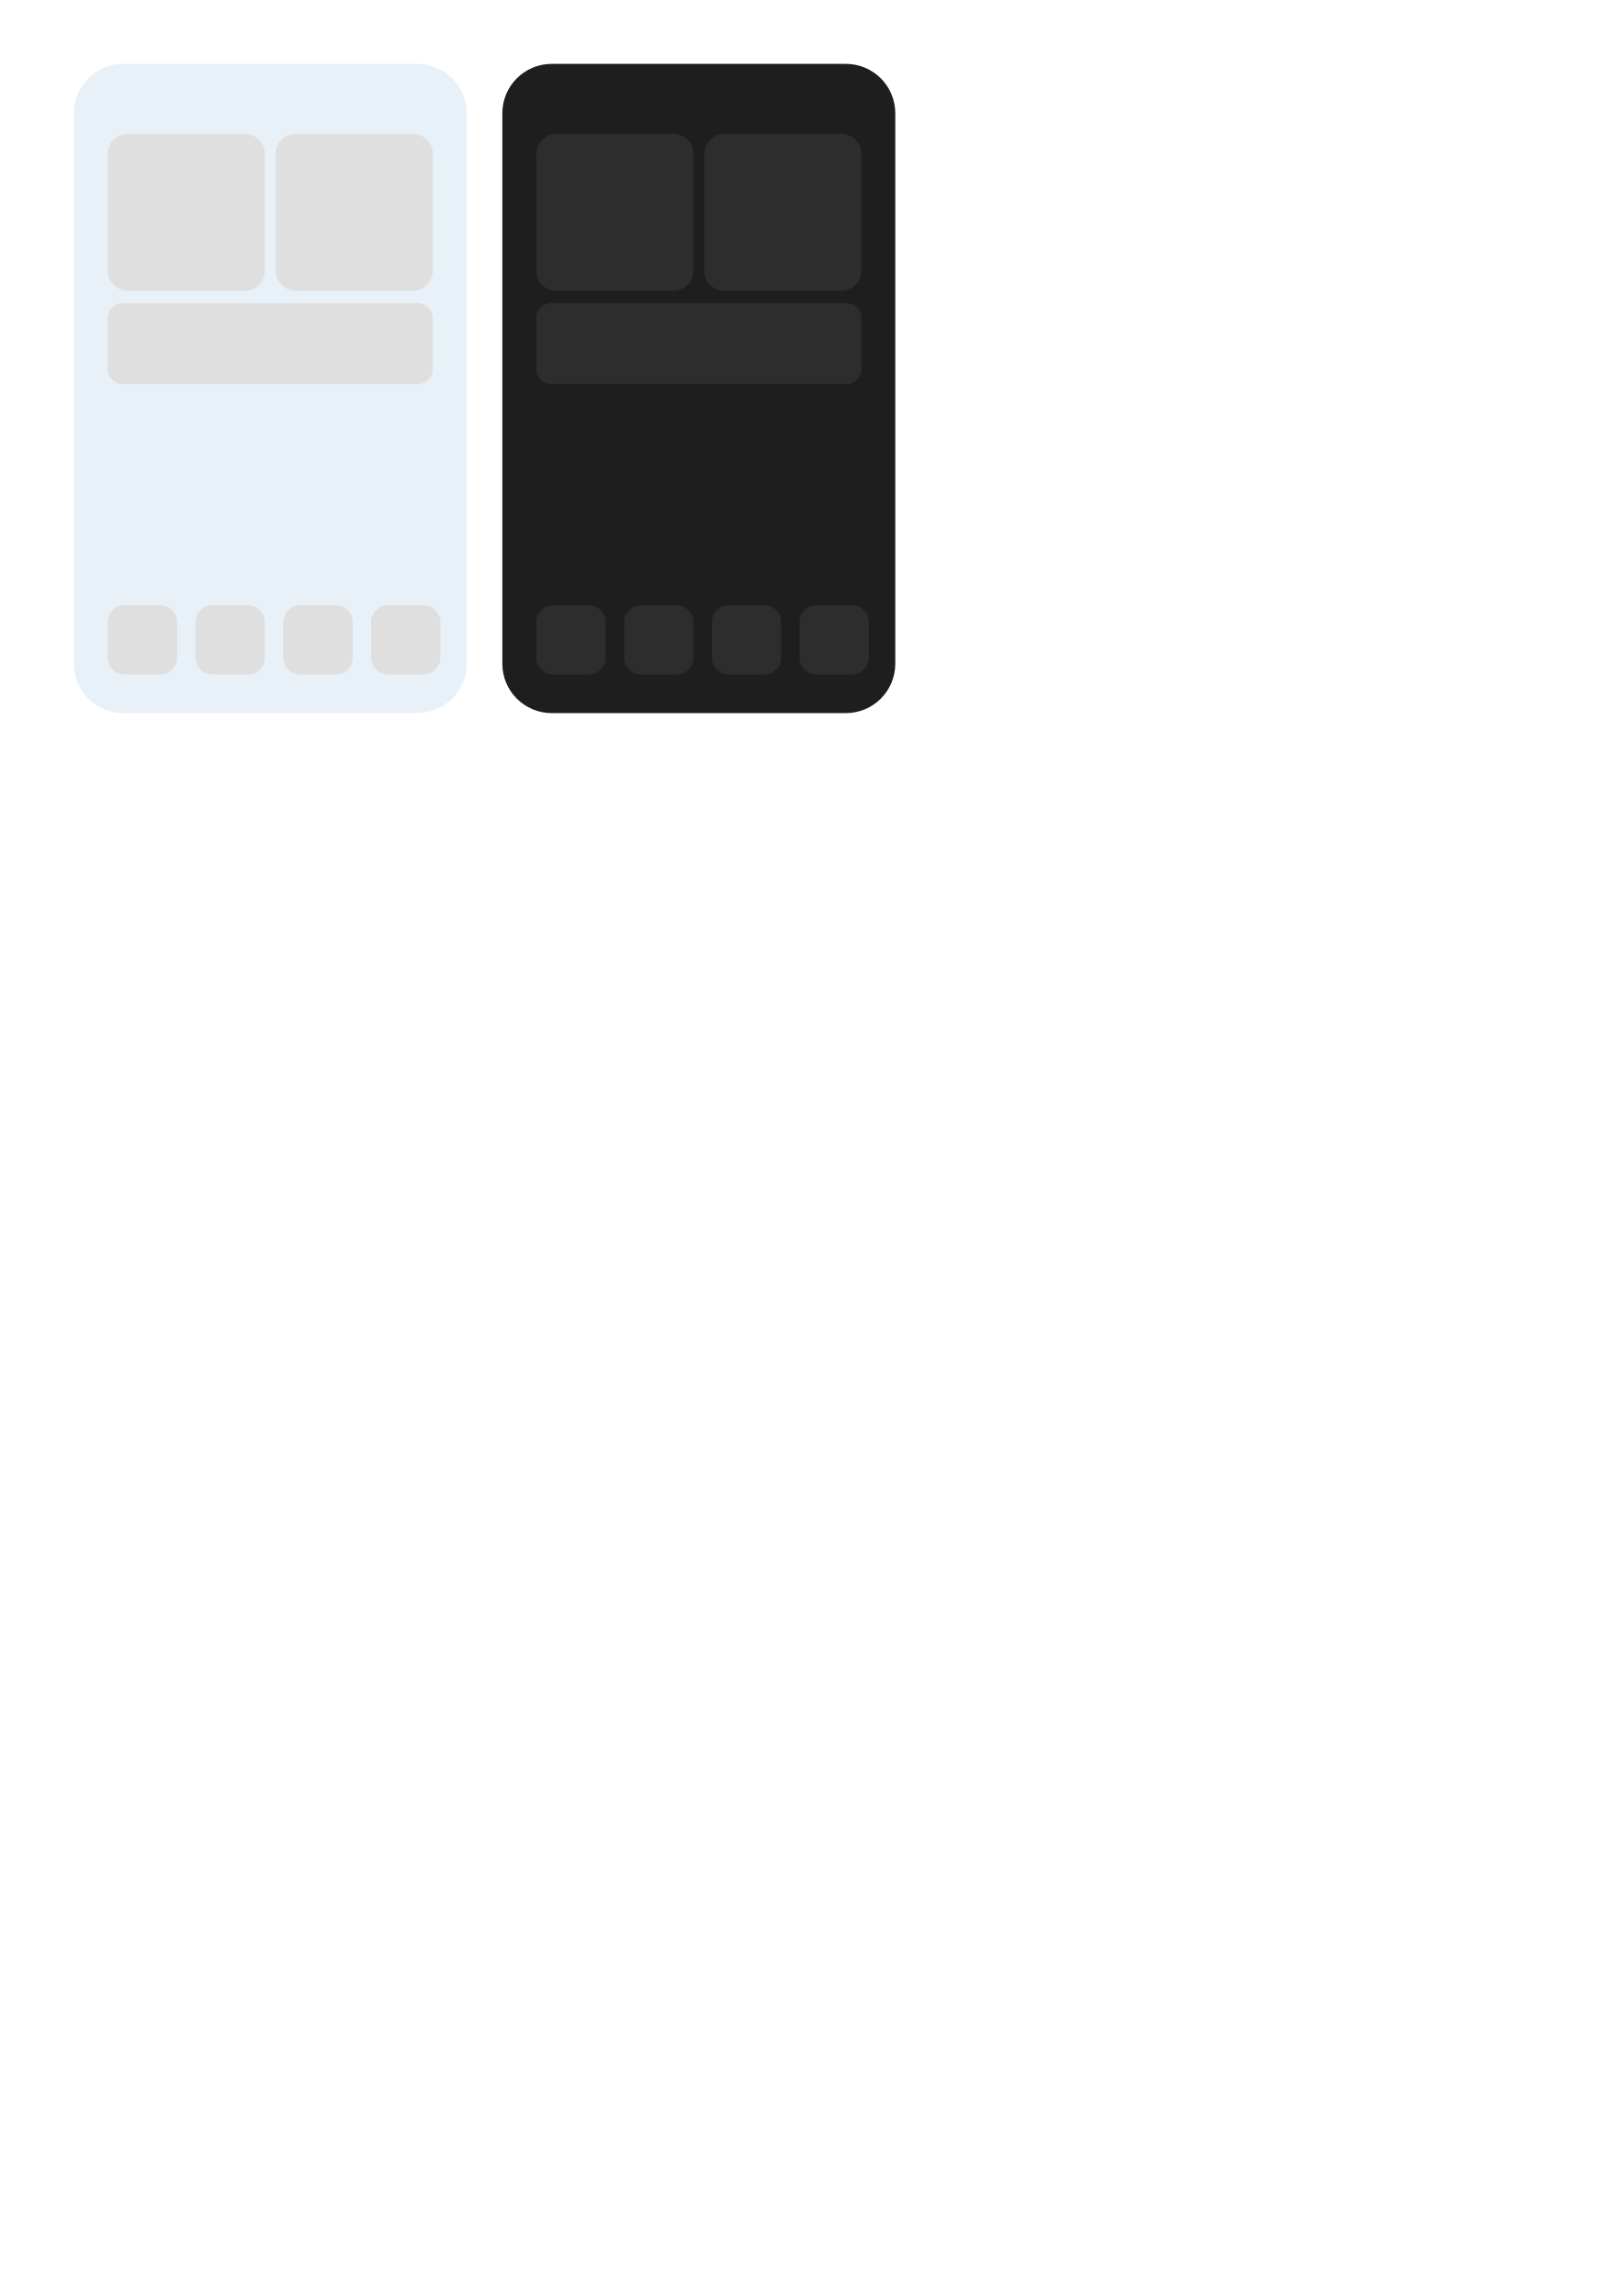
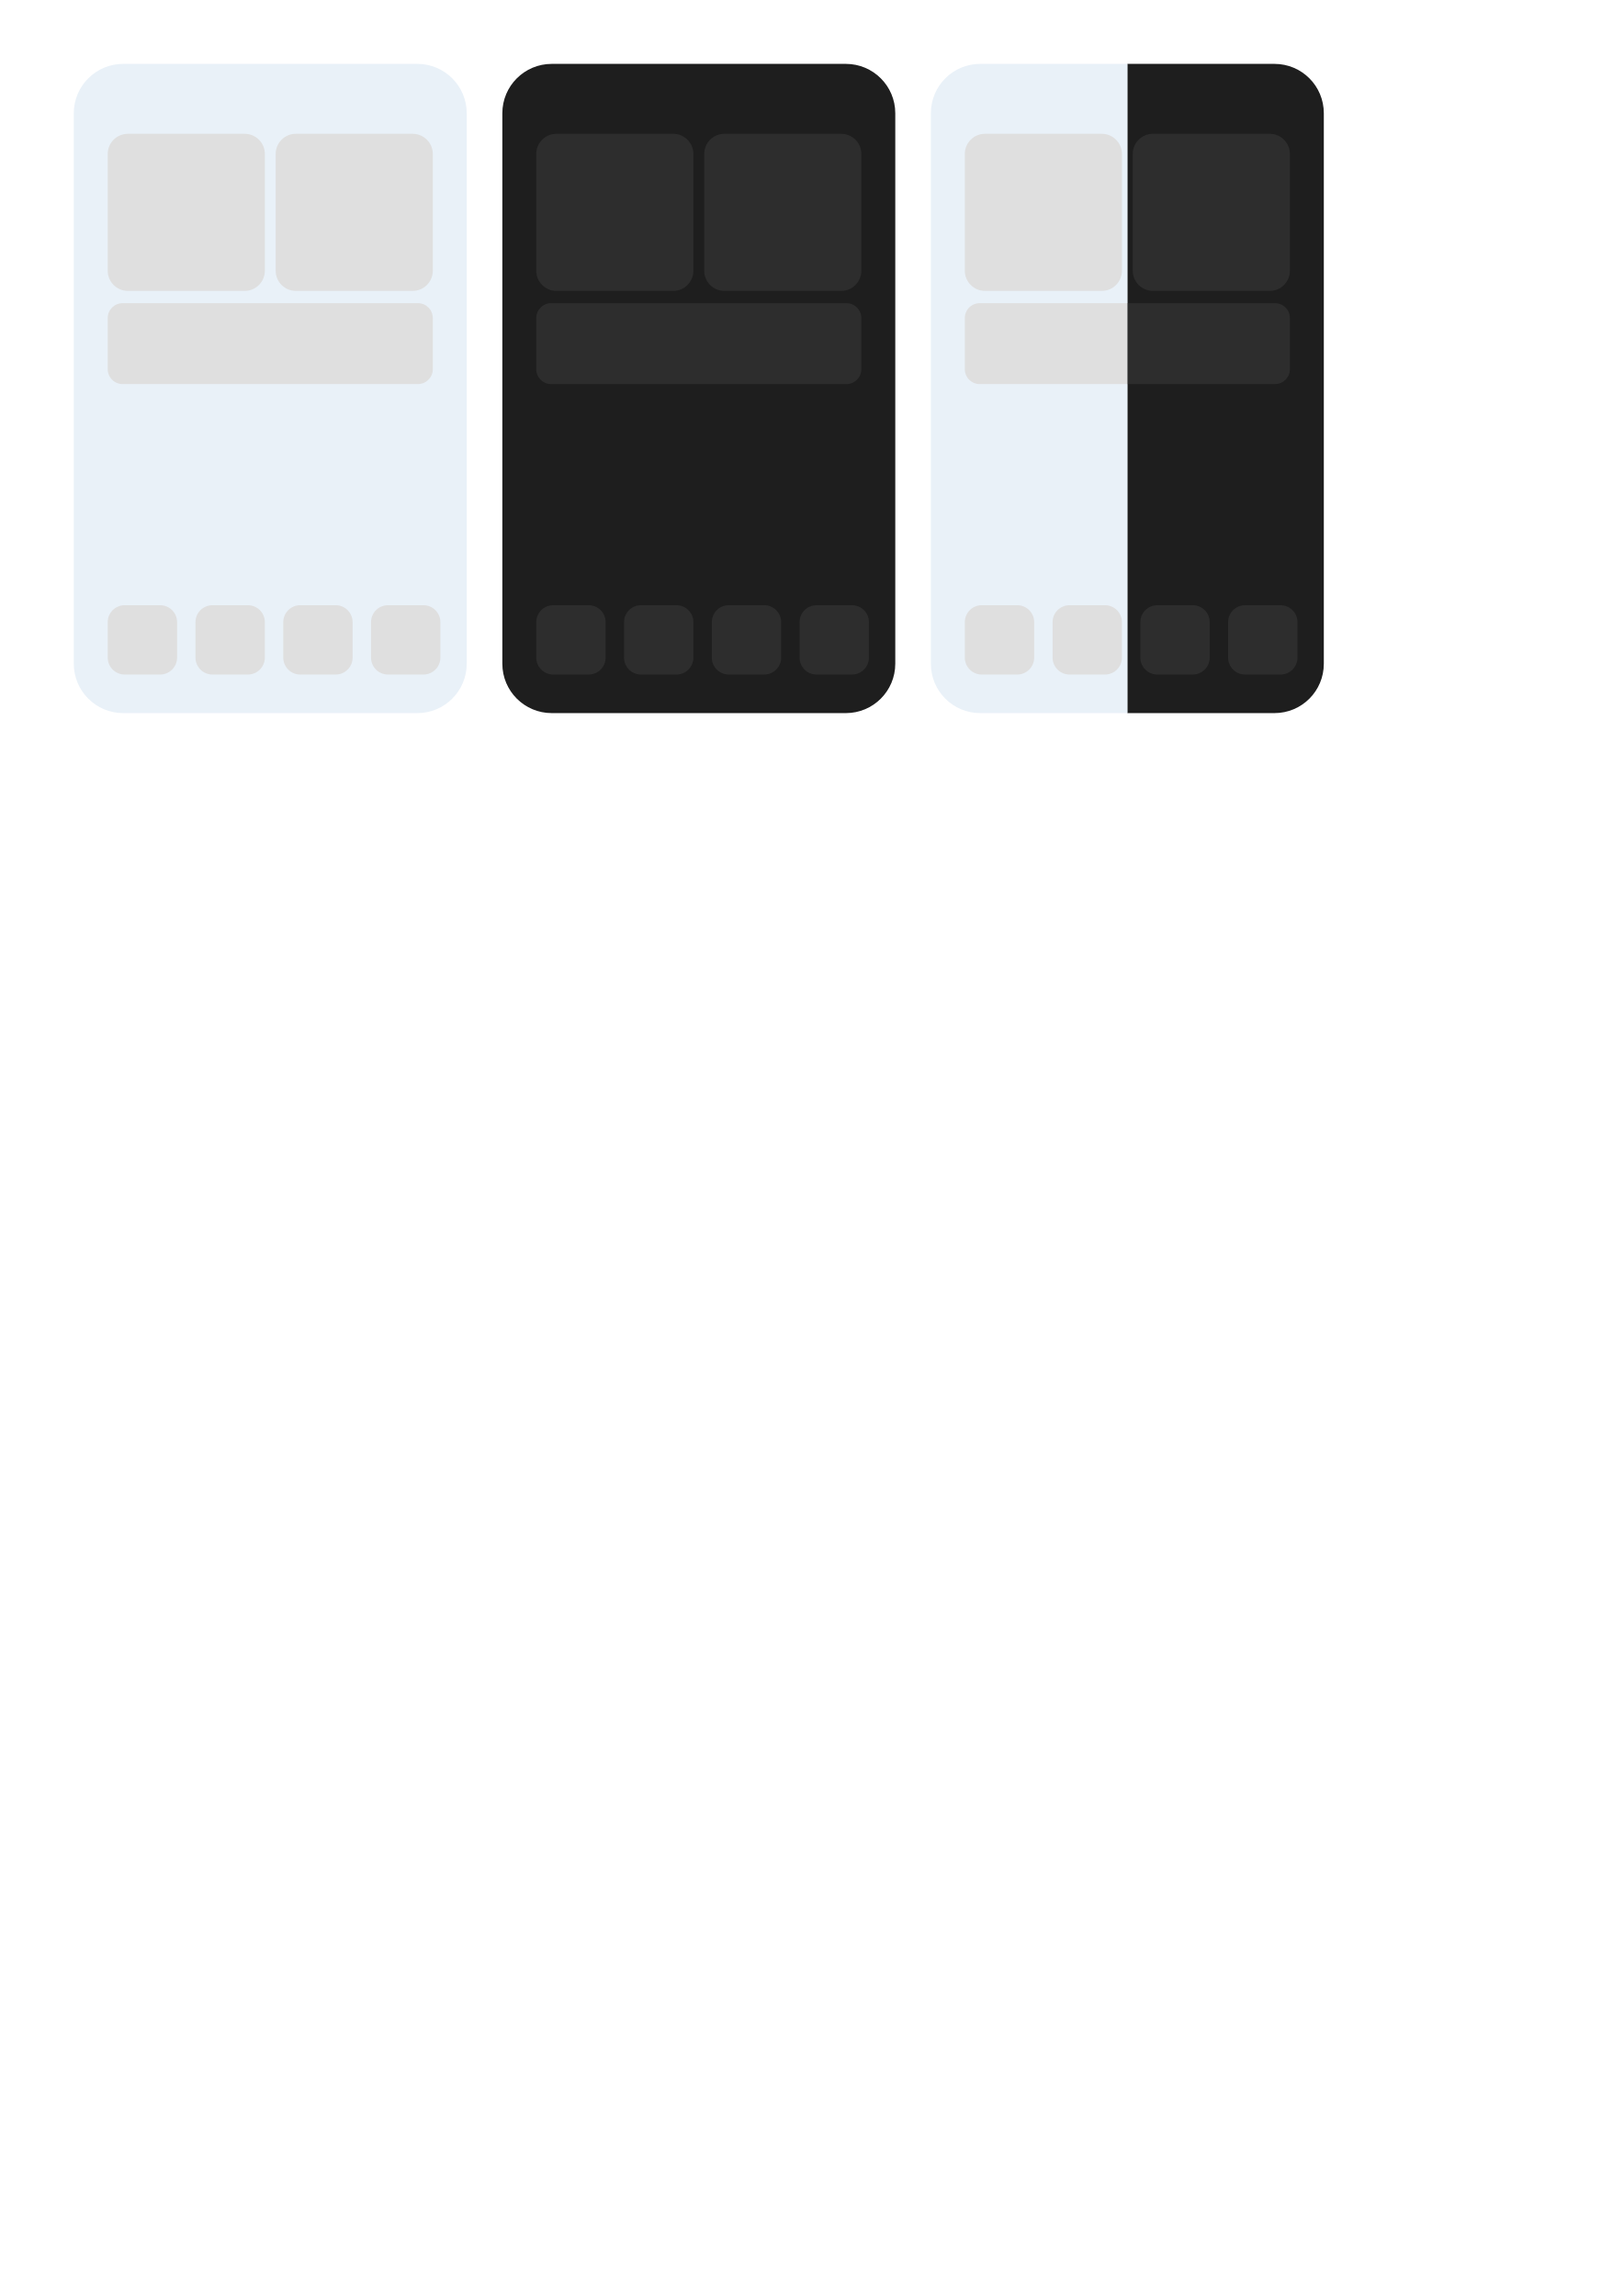
<svg xmlns="http://www.w3.org/2000/svg" width="210mm" height="297mm" viewBox="0 0 210 297" version="1.1" id="svg1" xml:space="preserve">
  <defs id="defs1" />
  <g id="layer1">
    <rect style="fill:#e9f1f8;fill-opacity:1;stroke:none;stroke-width:0.346;stroke-linecap:round;stroke-linejoin:round;stroke-dashoffset:1.134;paint-order:markers fill stroke" id="rect1" width="50.821" height="83.981" x="9.543" y="8.263" ry="6.389" />
    <rect style="fill:#dfdfdf;fill-opacity:1;stroke:none;stroke-width:0.838;stroke-linecap:round;stroke-linejoin:round;stroke-dashoffset:1.134;paint-order:markers fill stroke" id="rect2" width="20.322" height="20.322" x="13.932" y="17.307" ry="2.609" />
    <rect style="fill:#dfdfdf;fill-opacity:1;stroke:none;stroke-width:0.838;stroke-linecap:round;stroke-linejoin:round;stroke-dashoffset:1.134;paint-order:markers fill stroke" id="rect4" width="20.322" height="20.322" x="35.654" y="17.307" ry="2.609" />
    <rect style="fill:#dfdfdf;fill-opacity:1;stroke:none;stroke-width:0.865;stroke-linecap:round;stroke-linejoin:round;stroke-dashoffset:1.134;paint-order:markers fill stroke" id="rect5" width="42.044" height="10.467" x="13.932" y="39.216" ry="1.926" />
    <rect style="fill:#dfdfdf;fill-opacity:1;stroke:none;stroke-width:0.37;stroke-linecap:round;stroke-linejoin:round;stroke-dashoffset:1.134;paint-order:markers fill stroke" id="rect6" width="8.97" height="8.97" x="13.932" y="78.286" ry="2.194" />
    <rect style="fill:#dfdfdf;fill-opacity:1;stroke:none;stroke-width:0.37;stroke-linecap:round;stroke-linejoin:round;stroke-dashoffset:1.134;paint-order:markers fill stroke" id="rect7" width="8.97" height="8.97" x="25.283" y="78.286" ry="2.194" />
    <rect style="fill:#dfdfdf;fill-opacity:1;stroke:none;stroke-width:0.37;stroke-linecap:round;stroke-linejoin:round;stroke-dashoffset:1.134;paint-order:markers fill stroke" id="rect8" width="8.97" height="8.97" x="36.635" y="78.286" ry="2.194" />
    <rect style="fill:#dfdfdf;fill-opacity:1;stroke:none;stroke-width:0.37;stroke-linecap:round;stroke-linejoin:round;stroke-dashoffset:1.134;paint-order:markers fill stroke" id="rect9" width="8.97" height="8.97" x="47.987" y="78.286" ry="2.194" />
    <rect style="fill:#1e1e1e;fill-opacity:1;stroke:none;stroke-width:0.346;stroke-linecap:round;stroke-linejoin:round;stroke-dashoffset:1.134;paint-order:markers fill stroke" id="rect10" width="50.821" height="83.981" x="64.969" y="8.263" ry="6.389" />
    <rect style="fill:#2d2d2d;fill-opacity:1;stroke:none;stroke-width:0.838;stroke-linecap:round;stroke-linejoin:round;stroke-dashoffset:1.134;paint-order:markers fill stroke" id="rect11" width="20.322" height="20.322" x="69.357" y="17.307" ry="2.609" />
    <rect style="fill:#2d2d2d;fill-opacity:1;stroke:none;stroke-width:0.838;stroke-linecap:round;stroke-linejoin:round;stroke-dashoffset:1.134;paint-order:markers fill stroke" id="rect12" width="20.322" height="20.322" x="91.08" y="17.307" ry="2.609" />
    <rect style="fill:#2d2d2d;fill-opacity:1;stroke:none;stroke-width:0.865;stroke-linecap:round;stroke-linejoin:round;stroke-dashoffset:1.134;paint-order:markers fill stroke" id="rect13" width="42.044" height="10.467" x="69.357" y="39.216" ry="1.926" />
    <rect style="fill:#2d2d2d;fill-opacity:1;stroke:none;stroke-width:0.37;stroke-linecap:round;stroke-linejoin:round;stroke-dashoffset:1.134;paint-order:markers fill stroke" id="rect14" width="8.97" height="8.97" x="69.357" y="78.286" ry="2.194" />
    <rect style="fill:#2d2d2d;fill-opacity:1;stroke:none;stroke-width:0.37;stroke-linecap:round;stroke-linejoin:round;stroke-dashoffset:1.134;paint-order:markers fill stroke" id="rect15" width="8.97" height="8.97" x="80.709" y="78.286" ry="2.194" />
    <rect style="fill:#2d2d2d;fill-opacity:1;stroke:none;stroke-width:0.37;stroke-linecap:round;stroke-linejoin:round;stroke-dashoffset:1.134;paint-order:markers fill stroke" id="rect16" width="8.97" height="8.97" x="92.061" y="78.286" ry="2.194" />
    <rect style="fill:#2d2d2d;fill-opacity:1;stroke:none;stroke-width:0.37;stroke-linecap:round;stroke-linejoin:round;stroke-dashoffset:1.134;paint-order:markers fill stroke" id="rect17" width="8.97" height="8.97" x="103.413" y="78.286" ry="2.194" />
+     <path id="rect18" style="fill:#1e1e1e;fill-opacity:1;stroke:none;stroke-width:0.346;stroke-linecap:round;stroke-linejoin:round;stroke-dashoffset:1.134;paint-order:markers fill stroke" d="M 145.805 8.263 L 145.805 92.244 L 164.826 92.244 C 168.365 92.244 171.215 89.395 171.215 85.855 L 171.215 14.652 C 171.215 11.112 168.365 8.263 164.826 8.263 L 145.805 8.263 z " />
+     <path id="path27" style="fill:#e9f1f8;fill-opacity:1;stroke:none;stroke-width:0.5;stroke-linecap:round;stroke-linejoin:round;stroke-dashoffset:1.134;paint-order:markers fill stroke" d="M 126.783 8.263 C 123.244 8.263 120.394 11.112 120.394 14.652 L 120.394 85.855 C 120.394 89.395 123.244 92.244 126.783 92.244 L 145.805 92.244 L 145.805 8.263 L 126.783 8.263 z " />
+     <rect style="fill:#dfdfdf;fill-opacity:1;stroke:none;stroke-width:0.838;stroke-linecap:round;stroke-linejoin:round;stroke-dashoffset:1.134;paint-order:markers fill stroke" id="rect19" width="20.322" height="20.322" x="124.783" y="17.307" ry="2.609" />
+     <rect style="fill:#2d2d2d;fill-opacity:1;stroke:none;stroke-width:0.838;stroke-linecap:round;stroke-linejoin:round;stroke-dashoffset:1.134;paint-order:markers fill stroke" id="rect20" width="20.322" height="20.322" x="146.505" y="17.307" ry="2.609" />
+     <path id="rect21" style="fill:#2d2d2d;fill-opacity:1;stroke:none;stroke-width:0.865;stroke-linecap:round;stroke-linejoin:round;stroke-dashoffset:1.134;paint-order:markers fill stroke" d="m 145.805,39.216 v 10.467 l 19.096,0 c 1.067,0 1.926,-0.859 1.926,-1.926 v -6.615 c 0,-1.067 -0.859,-1.926 -1.926,-1.926 z" />
+     <rect style="fill:#dfdfdf;fill-opacity:1;stroke:none;stroke-width:0.37;stroke-linecap:round;stroke-linejoin:round;stroke-dashoffset:1.134;paint-order:markers fill stroke" id="rect22" width="8.97" height="8.97" x="124.783" y="78.286" ry="2.194" />
+     <rect style="fill:#dfdfdf;fill-opacity:1;stroke:none;stroke-width:0.37;stroke-linecap:round;stroke-linejoin:round;stroke-dashoffset:1.134;paint-order:markers fill stroke" id="rect23" width="8.97" height="8.97" x="136.134" y="78.286" ry="2.194" />
+     <rect style="fill:#2d2d2d;fill-opacity:1;stroke:none;stroke-width:0.37;stroke-linecap:round;stroke-linejoin:round;stroke-dashoffset:1.134;paint-order:markers fill stroke" id="rect24" width="8.97" height="8.97" x="147.486" y="78.286" ry="2.194" />
+     <rect style="fill:#2d2d2d;fill-opacity:1;stroke:none;stroke-width:0.37;stroke-linecap:round;stroke-linejoin:round;stroke-dashoffset:1.134;paint-order:markers fill stroke" id="rect25" width="8.97" height="8.97" x="158.838" y="78.286" ry="2.194" />
+     <path id="rect26" style="fill:#dfdfdf;fill-opacity:1;stroke:none;stroke-width:0.5;stroke-linecap:round;stroke-linejoin:round;stroke-dashoffset:1.134;paint-order:markers fill stroke" d="m 126.709,39.216 c -1.067,0 -1.926,0.859 -1.926,1.926 v 6.615 c 0,1.067 0.859,1.926 1.926,1.926 h 19.096 V 39.216 Z" />
  </g>
</svg>
